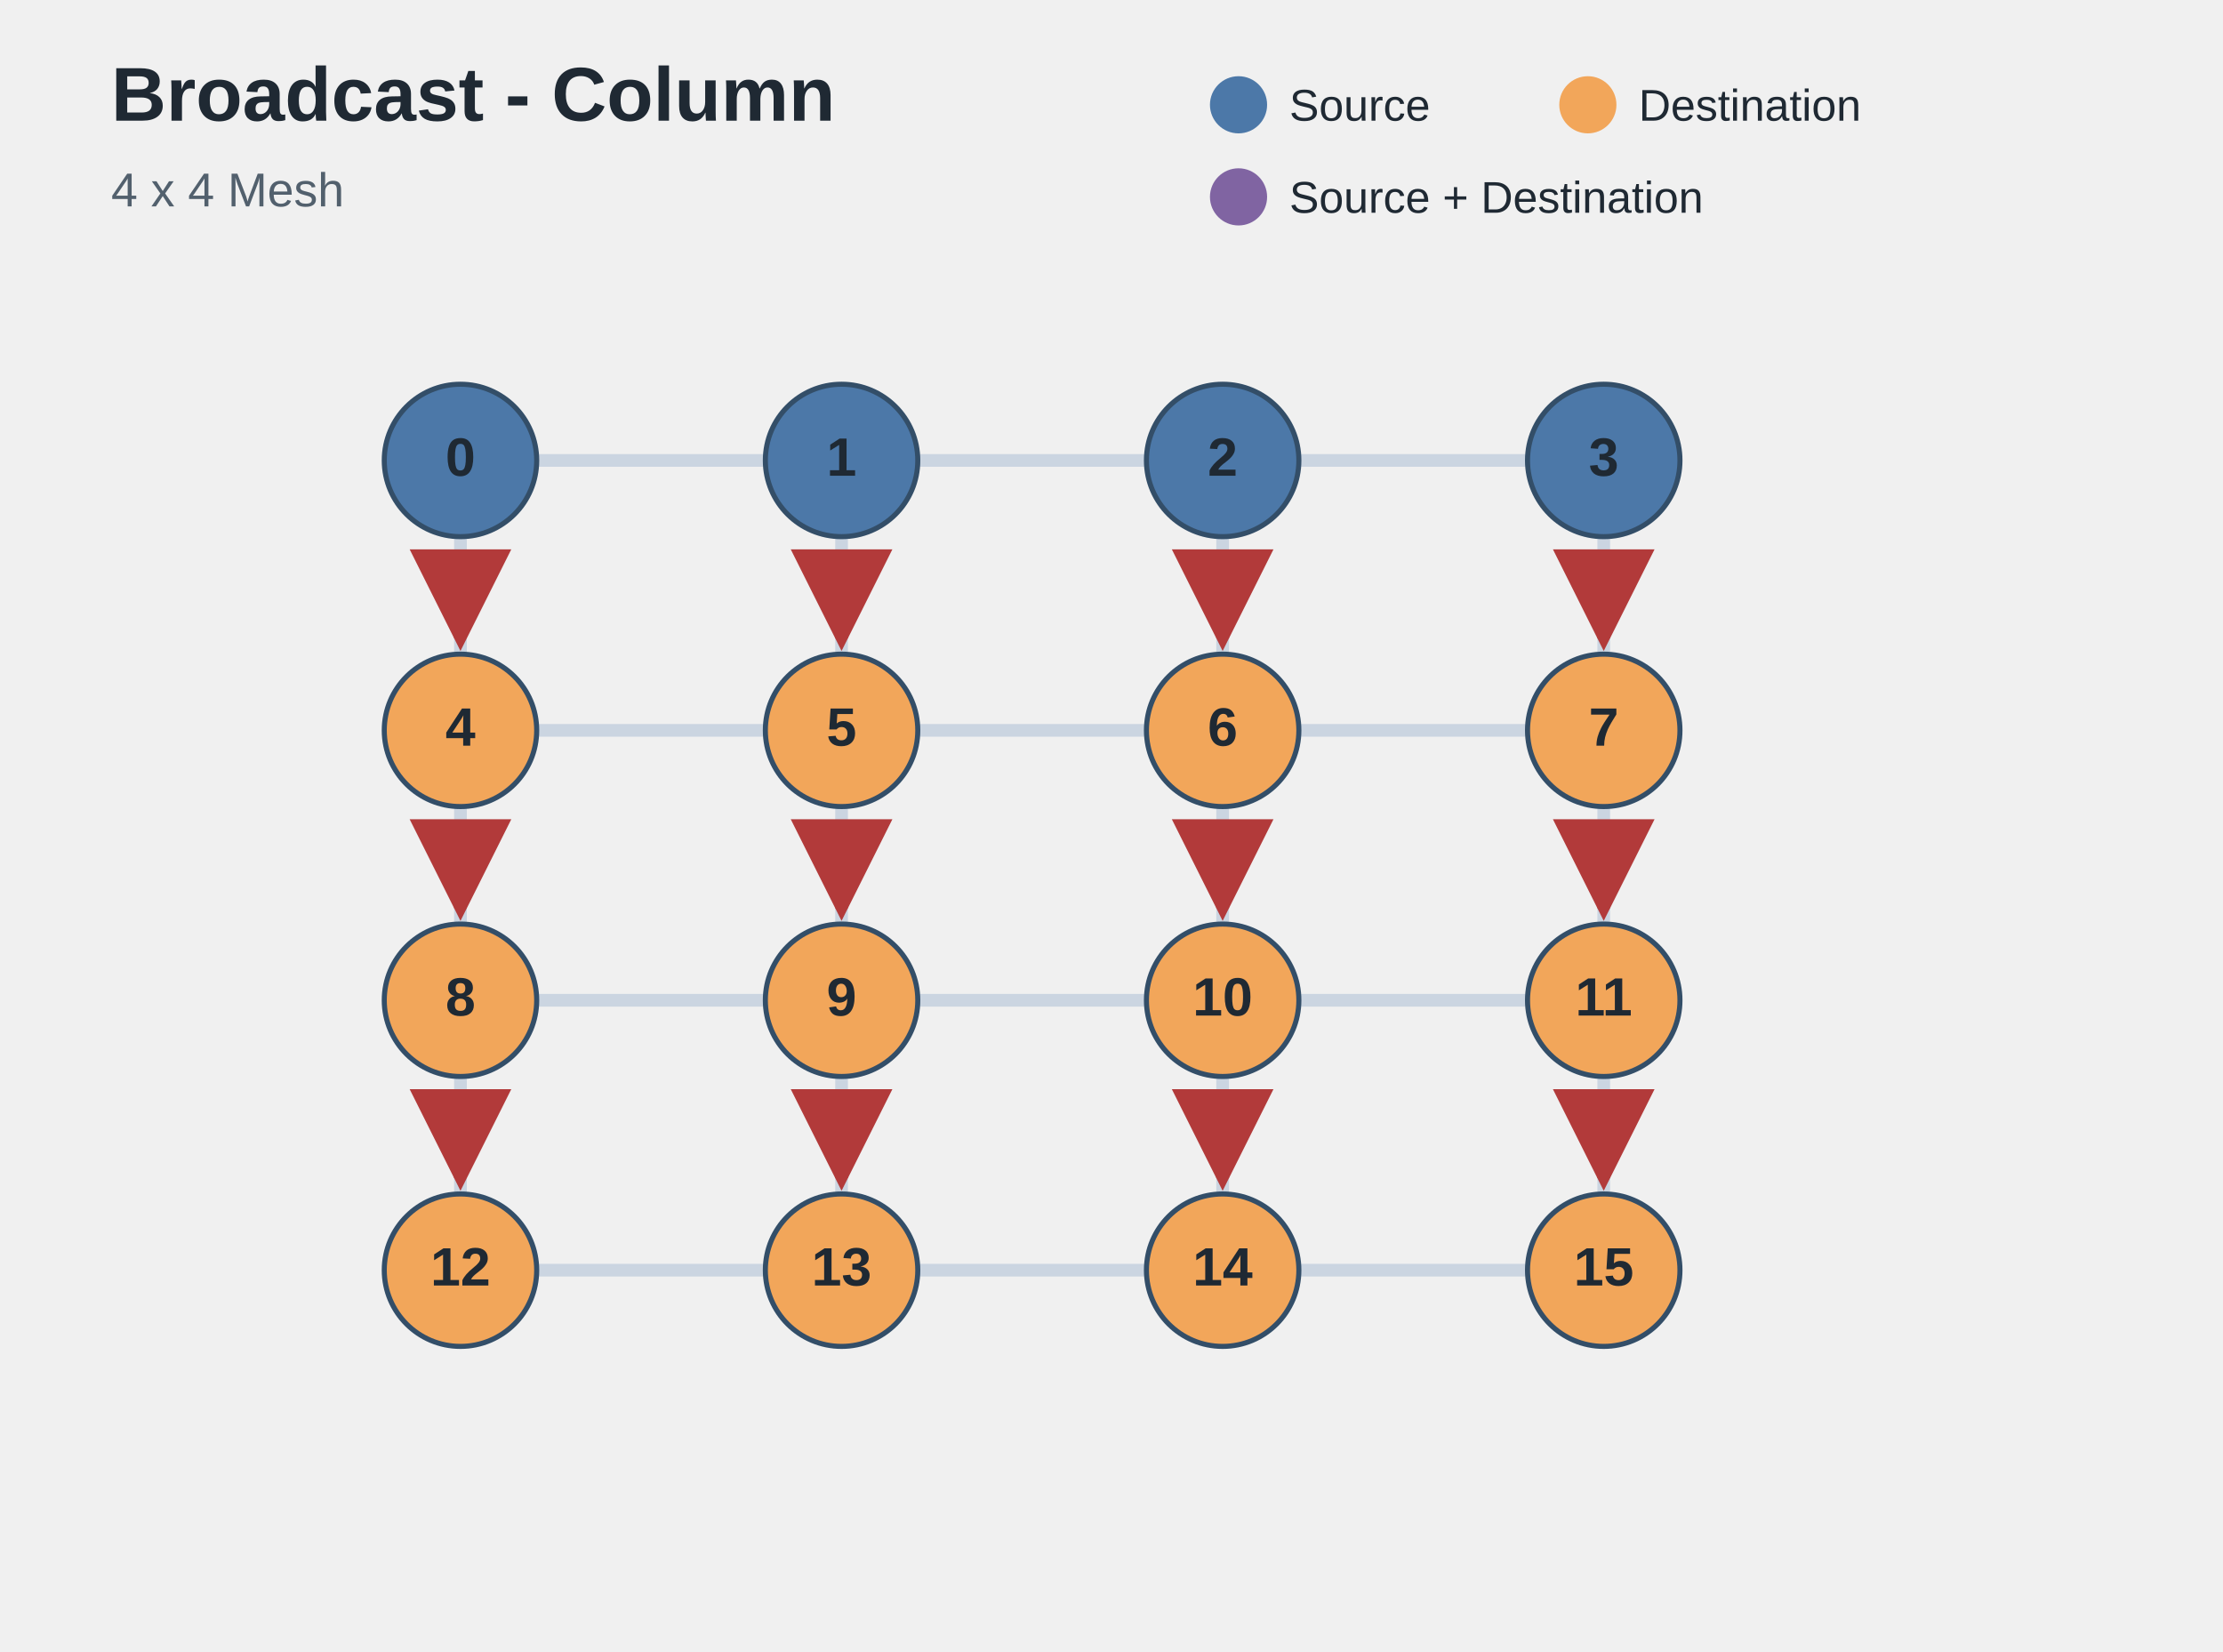
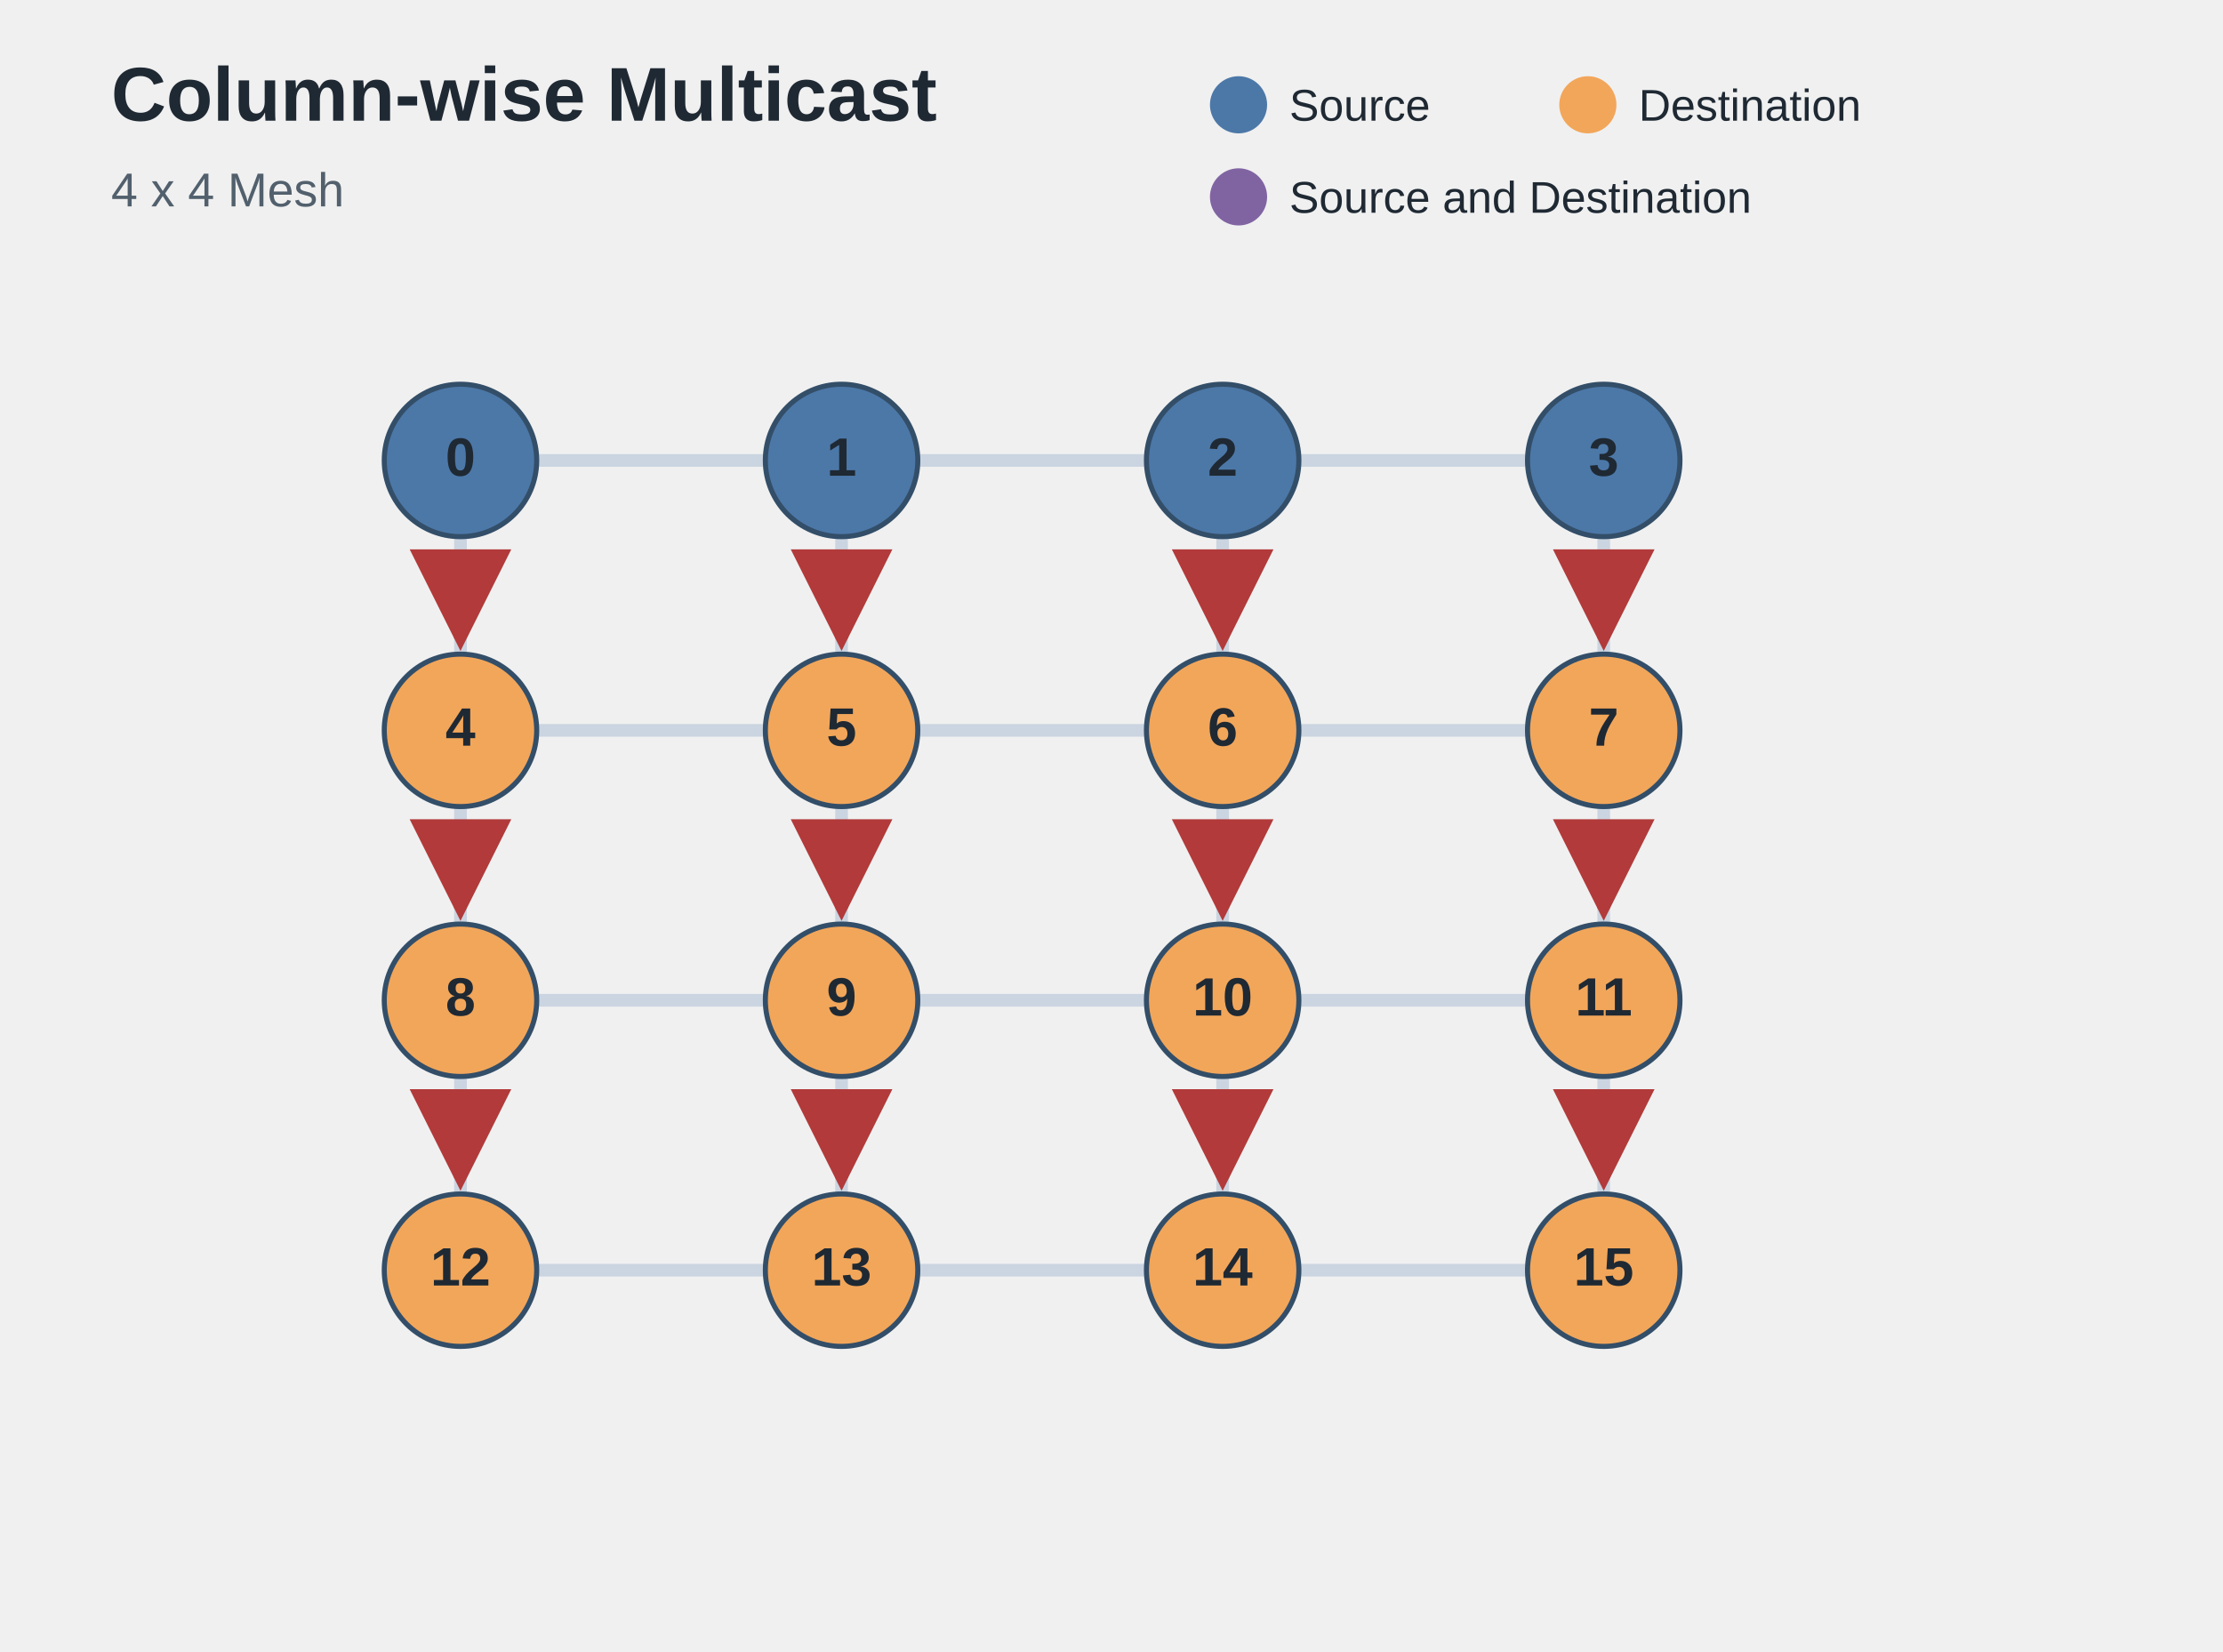
<svg xmlns="http://www.w3.org/2000/svg" width="700" height="520" viewBox="0 0 700 520">
  <defs>
    <marker id="arrow" markerWidth="8" markerHeight="8" refX="7" refY="4" orient="auto">
      <path d="M0,0 L8,4 L0,8 Z" fill="#b23a3a" />
    </marker>
    <marker id="arrow-start" markerWidth="8" markerHeight="8" refX="1" refY="4" orient="auto">
      <path d="M8,0 L0,4 L8,8 Z" fill="#b23a3a" />
    </marker>
  </defs>
  <style>text{font-family:Arial,Helvetica,sans-serif;fill:#1f2933}.title{font-size:24px;font-weight:700}.subtitle{font-size:15px;fill:#52606d}.node{stroke:#334e68;stroke-width:1.6}.node-id{font-size:17px;font-weight:700;text-anchor:middle;dominant-baseline:middle}.mesh{stroke:#cbd5e1;stroke-width:4}.flow{stroke:#b23a3a;stroke-width:4;fill:none;marker-end:url(#arrow)}.both{marker-start:url(#arrow-start)}.region{stroke-width:2;stroke-dasharray:7 5;fill-opacity:.12}.legend{font-size:14px}</style>
-   <text class="title" x="35" y="38">Broadcast - Column</text>
+   <text class="title" x="35" y="38">Column-wise Multicast</text>
  <text class="subtitle" x="35" y="65">4 x 4 Mesh</text>
  <line class="mesh" x1="145" y1="145" x2="265" y2="145" />
  <line class="mesh" x1="265" y1="145" x2="385" y2="145" />
  <line class="mesh" x1="385" y1="145" x2="505" y2="145" />
  <line class="mesh" x1="145" y1="230" x2="265" y2="230" />
  <line class="mesh" x1="265" y1="230" x2="385" y2="230" />
  <line class="mesh" x1="385" y1="230" x2="505" y2="230" />
  <line class="mesh" x1="145" y1="315" x2="265" y2="315" />
  <line class="mesh" x1="265" y1="315" x2="385" y2="315" />
  <line class="mesh" x1="385" y1="315" x2="505" y2="315" />
  <line class="mesh" x1="145" y1="400" x2="265" y2="400" />
  <line class="mesh" x1="265" y1="400" x2="385" y2="400" />
  <line class="mesh" x1="385" y1="400" x2="505" y2="400" />
  <line class="mesh" x1="145" y1="145" x2="145" y2="230" />
  <line class="mesh" x1="145" y1="230" x2="145" y2="315" />
  <line class="mesh" x1="145" y1="315" x2="145" y2="400" />
  <line class="mesh" x1="265" y1="145" x2="265" y2="230" />
  <line class="mesh" x1="265" y1="230" x2="265" y2="315" />
  <line class="mesh" x1="265" y1="315" x2="265" y2="400" />
  <line class="mesh" x1="385" y1="145" x2="385" y2="230" />
  <line class="mesh" x1="385" y1="230" x2="385" y2="315" />
  <line class="mesh" x1="385" y1="315" x2="385" y2="400" />
  <line class="mesh" x1="505" y1="145" x2="505" y2="230" />
  <line class="mesh" x1="505" y1="230" x2="505" y2="315" />
  <line class="mesh" x1="505" y1="315" x2="505" y2="400" />
  <line class="flow" x1="145.0" y1="174.0" x2="145.0" y2="201.0" />
  <line class="flow" x1="145.0" y1="259.0" x2="145.0" y2="286.0" />
  <line class="flow" x1="145.0" y1="344.0" x2="145.0" y2="371.0" />
  <line class="flow" x1="265.0" y1="174.0" x2="265.0" y2="201.0" />
  <line class="flow" x1="265.0" y1="259.0" x2="265.0" y2="286.0" />
  <line class="flow" x1="265.0" y1="344.0" x2="265.0" y2="371.0" />
  <line class="flow" x1="385.0" y1="174.0" x2="385.0" y2="201.0" />
  <line class="flow" x1="385.0" y1="259.0" x2="385.0" y2="286.0" />
  <line class="flow" x1="385.0" y1="344.0" x2="385.0" y2="371.0" />
  <line class="flow" x1="505.0" y1="174.0" x2="505.0" y2="201.0" />
  <line class="flow" x1="505.0" y1="259.0" x2="505.0" y2="286.0" />
  <line class="flow" x1="505.0" y1="344.0" x2="505.0" y2="371.0" />
  <circle class="node" cx="145" cy="145" r="24" fill="#4c78a8" />
  <text class="node-id" x="145" y="145" fill="#ffffff">0</text>
  <circle class="node" cx="265" cy="145" r="24" fill="#4c78a8" />
  <text class="node-id" x="265" y="145" fill="#ffffff">1</text>
  <circle class="node" cx="385" cy="145" r="24" fill="#4c78a8" />
  <text class="node-id" x="385" y="145" fill="#ffffff">2</text>
  <circle class="node" cx="505" cy="145" r="24" fill="#4c78a8" />
  <text class="node-id" x="505" y="145" fill="#ffffff">3</text>
  <circle class="node" cx="145" cy="230" r="24" fill="#f2a65a" />
  <text class="node-id" x="145" y="230" fill="#ffffff">4</text>
  <circle class="node" cx="265" cy="230" r="24" fill="#f2a65a" />
  <text class="node-id" x="265" y="230" fill="#ffffff">5</text>
  <circle class="node" cx="385" cy="230" r="24" fill="#f2a65a" />
  <text class="node-id" x="385" y="230" fill="#ffffff">6</text>
  <circle class="node" cx="505" cy="230" r="24" fill="#f2a65a" />
  <text class="node-id" x="505" y="230" fill="#ffffff">7</text>
  <circle class="node" cx="145" cy="315" r="24" fill="#f2a65a" />
  <text class="node-id" x="145" y="315" fill="#ffffff">8</text>
  <circle class="node" cx="265" cy="315" r="24" fill="#f2a65a" />
  <text class="node-id" x="265" y="315" fill="#ffffff">9</text>
  <circle class="node" cx="385" cy="315" r="24" fill="#f2a65a" />
  <text class="node-id" x="385" y="315" fill="#ffffff">10</text>
  <circle class="node" cx="505" cy="315" r="24" fill="#f2a65a" />
  <text class="node-id" x="505" y="315" fill="#ffffff">11</text>
  <circle class="node" cx="145" cy="400" r="24" fill="#f2a65a" />
  <text class="node-id" x="145" y="400" fill="#ffffff">12</text>
  <circle class="node" cx="265" cy="400" r="24" fill="#f2a65a" />
  <text class="node-id" x="265" y="400" fill="#ffffff">13</text>
  <circle class="node" cx="385" cy="400" r="24" fill="#f2a65a" />
  <text class="node-id" x="385" y="400" fill="#ffffff">14</text>
  <circle class="node" cx="505" cy="400" r="24" fill="#f2a65a" />
  <text class="node-id" x="505" y="400" fill="#ffffff">15</text>
  <circle cx="390" cy="33" r="9" fill="#4c78a8" />
  <text class="legend" x="406" y="38">Source</text>
  <circle cx="500" cy="33" r="9" fill="#f2a65a" />
  <text class="legend" x="516" y="38">Destination</text>
  <circle cx="390" cy="62" r="9" fill="#8064a2" />
-   <text class="legend" x="406" y="67">Source + Destination</text>
+   <text class="legend" x="406" y="67">Source and Destination</text>
</svg>
